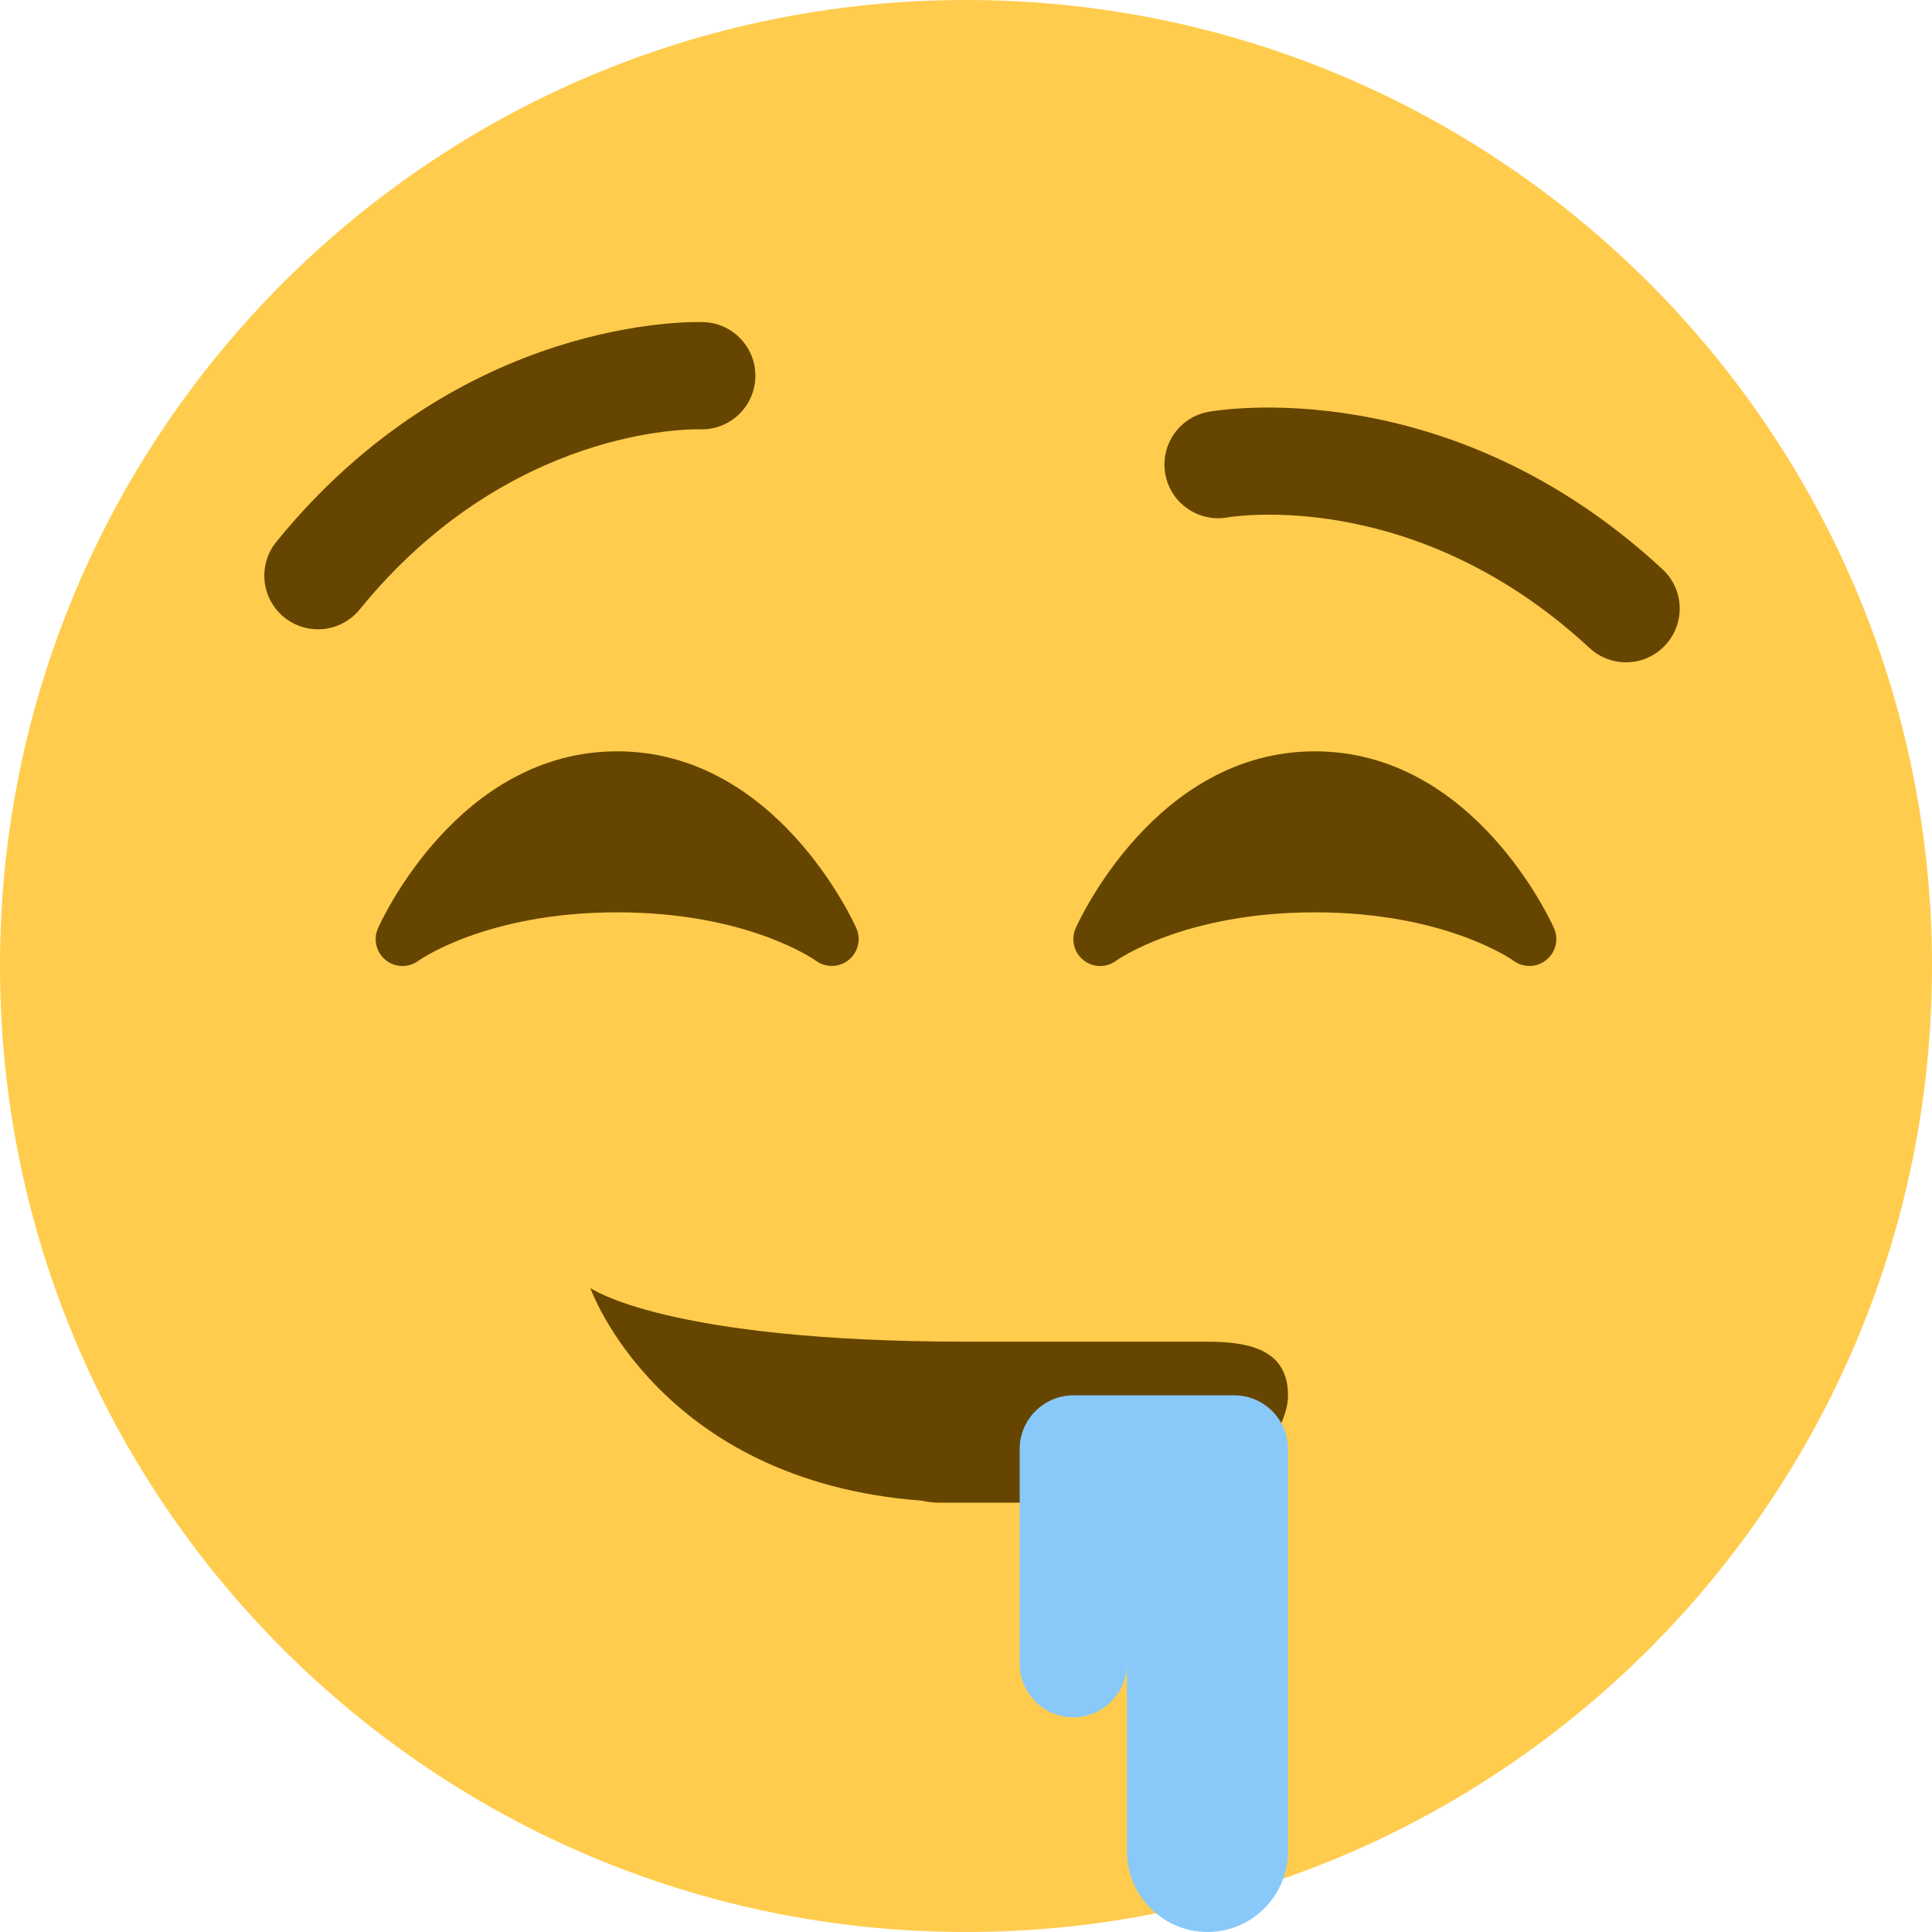
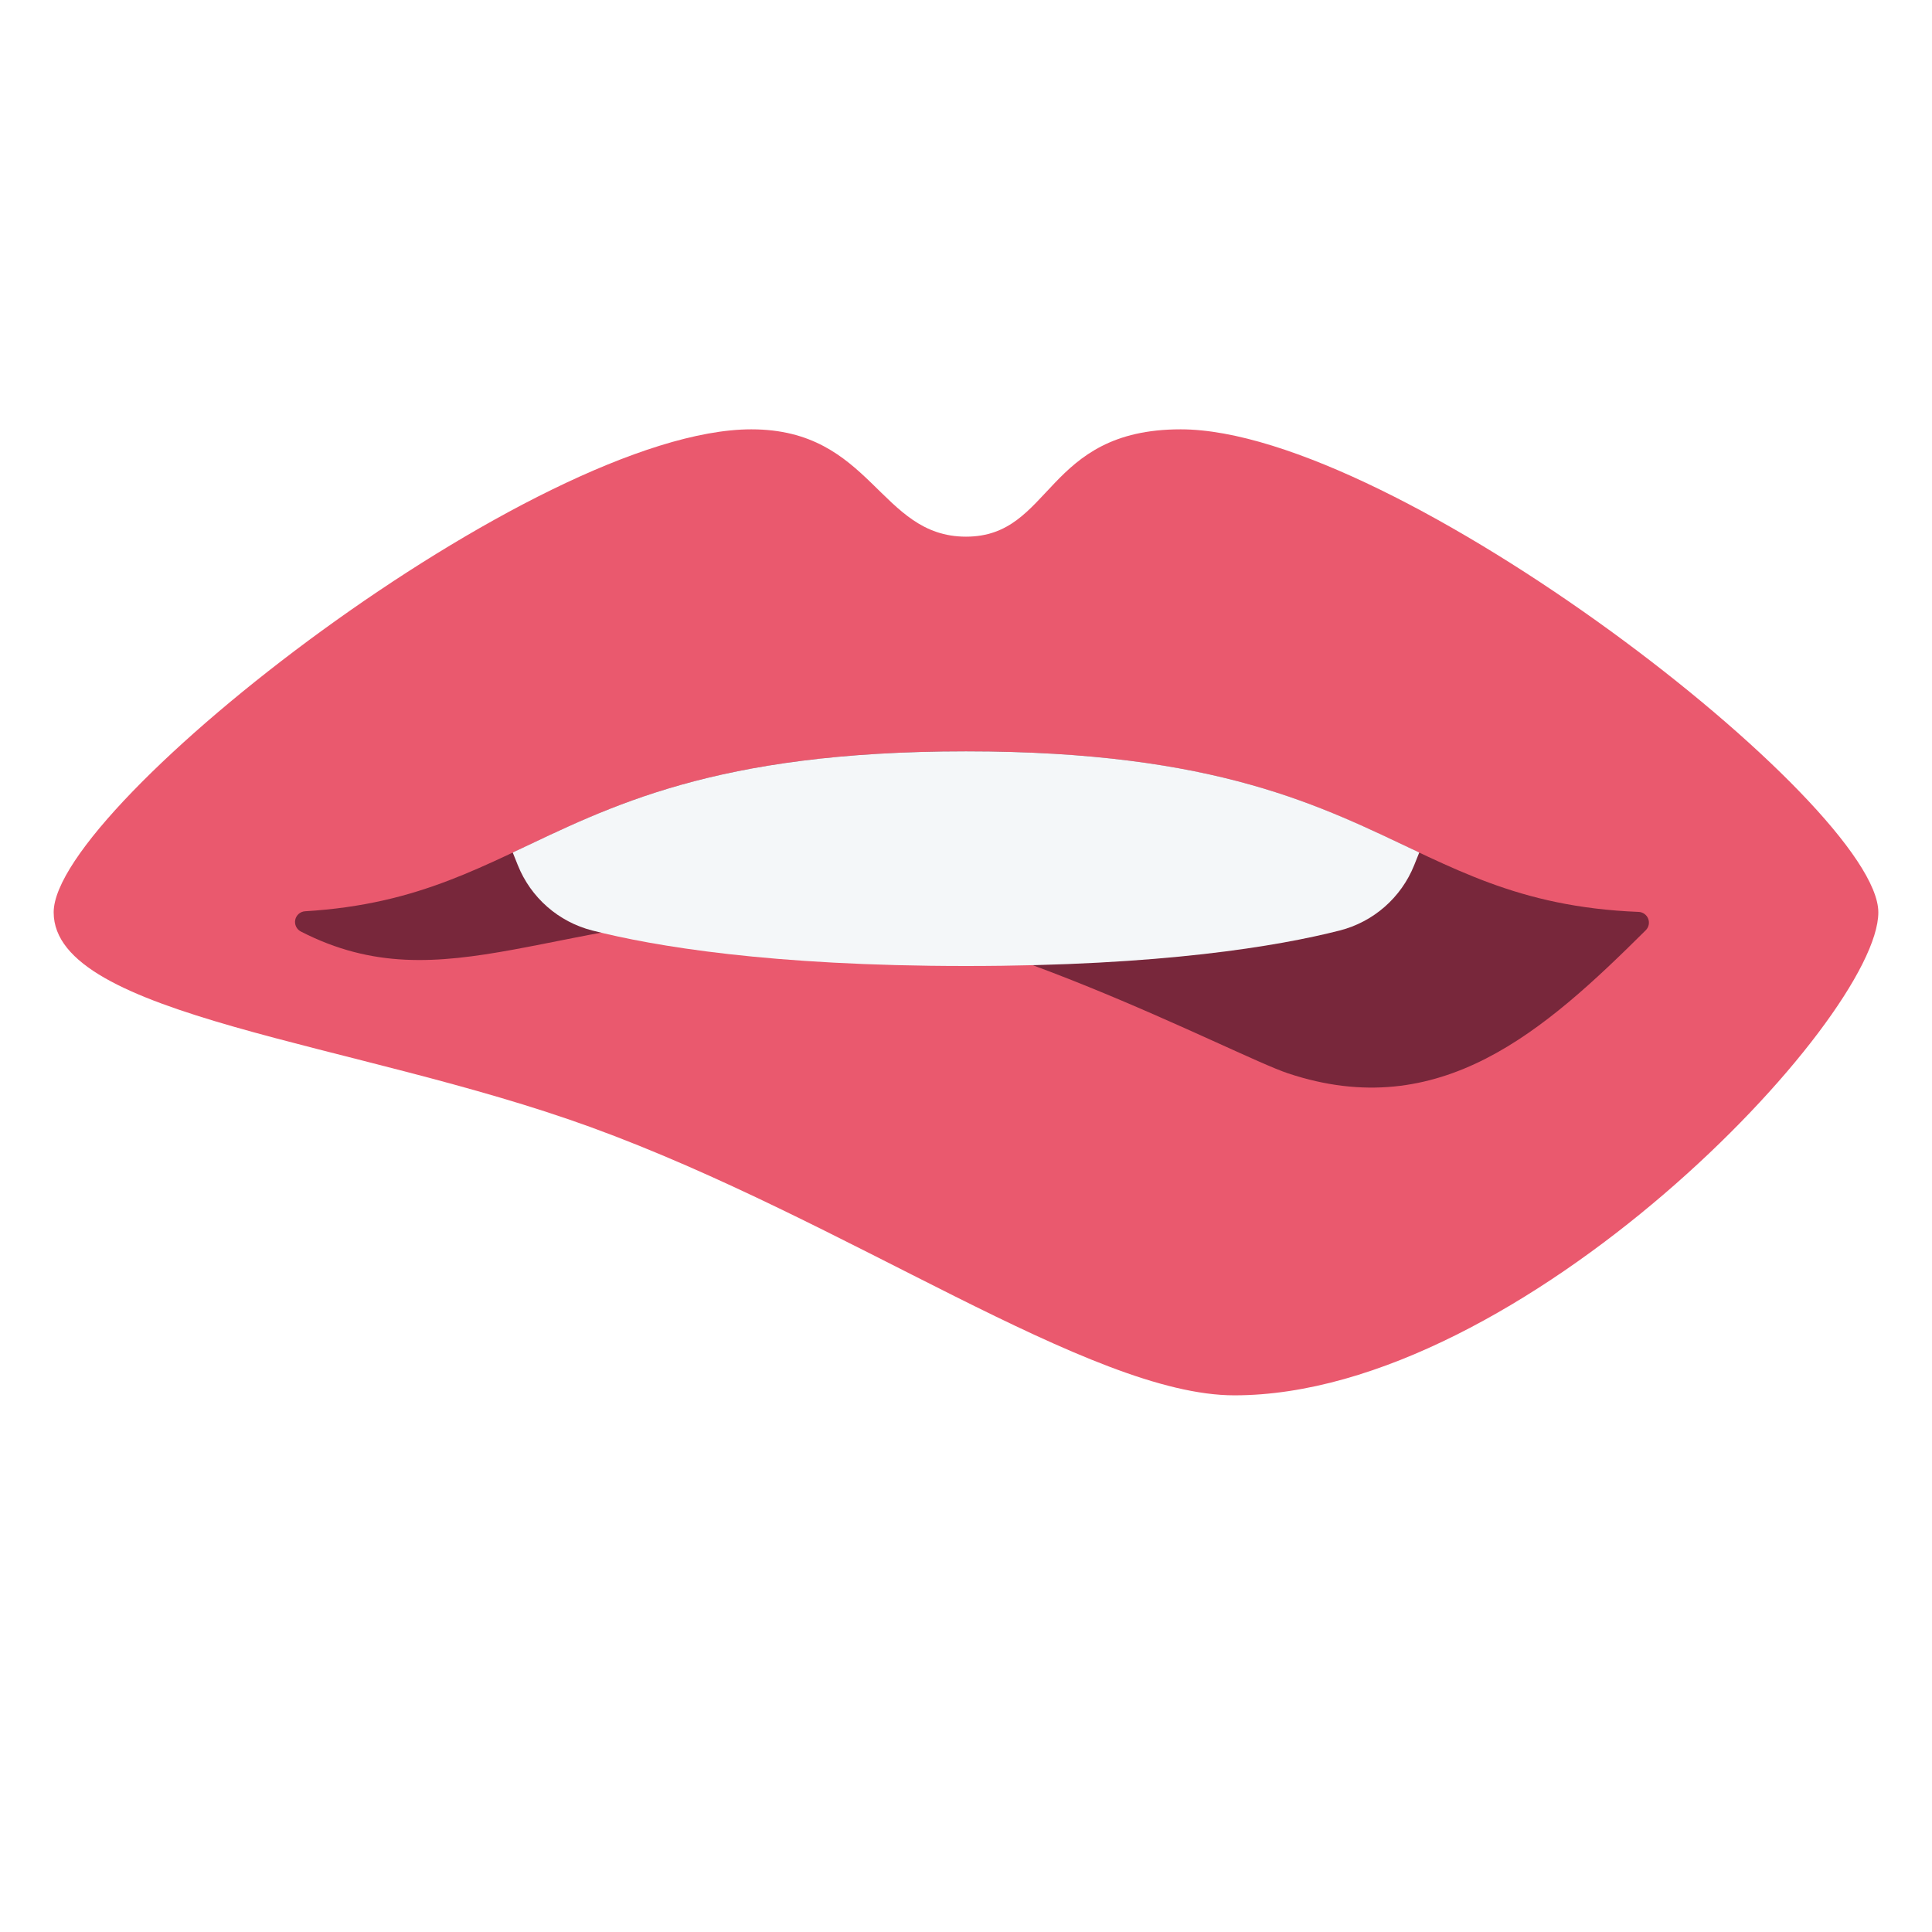
- <svg xmlns="http://www.w3.org/2000/svg" viewBox="0 0 36 36">
-   <circle fill="#FFCC4D" cx="18" cy="18" r="18" />
-   <path fill="#664500" d="M22.5 25H18c-5.6 0-7-1-7-1s1.267 3.594 6.179 3.963c.104.023.211.037.321.037H22c.825 0 2-1.175 2-2s-.675-1-1.5-1zm-6.687-7.112c-.176.143-.427.147-.61.014-.013-.01-1.261-.902-3.703-.902-2.441 0-3.69.893-3.7.9-.183.137-.435.133-.611-.009-.178-.142-.238-.386-.146-.594.06-.135 1.5-3.297 4.457-3.297 2.958 0 4.397 3.162 4.457 3.297.092.207.032.449-.144.591zm12.999 0c-.176.143-.426.148-.61.014-.012-.01-1.261-.902-3.702-.902-2.44 0-3.69.893-3.7.9-.183.137-.434.133-.611-.009-.178-.142-.238-.386-.146-.594.059-.135 1.5-3.297 4.457-3.297 2.958 0 4.398 3.162 4.457 3.297.092.207.032.449-.145.591zM13.114 6.002c.552.021.982.486.961 1.038-.022.55-.484.979-1.034.96-.156-.004-3.57-.052-6.339 3.357-.348.427-.977.494-1.407.145-.429-.348-.494-.978-.145-1.407 3.428-4.219 7.78-4.1 7.964-4.093zm9.403 1.672c.181-.033 4.473-.763 8.461 2.933.406.375.43 1.008.053 1.413-.375.407-1.007.429-1.413.054-3.228-2.992-6.608-2.456-6.75-2.432-.542.093-1.06-.27-1.155-.812-.095-.541.263-1.057.804-1.156z" />
-   <path fill="#88C9F9" d="M23 26h-3c-.55 0-1 .45-1 1v4c0 .55.45 1 1 1s1-.45 1-1v3.5c0 .825.675 1.5 1.5 1.5s1.5-.675 1.5-1.5V27c0-.55-.45-1-1-1z" />
+ <svg xmlns="http://www.w3.org/2000/svg" viewBox="0 0 36 36" xml:space="preserve">
+   <path fill="#EA596E" d="M22 8c-2.543 0-2.382 2-4 2s-1.75-2-4-2c-4 0-13 7-13 9 0 1.943 5.631 2.411 10 4 4.792 1.743 9.312 5 12 5 5.35 0 12-7 12-9s-9-9-13-9z" />
+   <path fill="#78273B" d="M18 14c-7.617 0-7.982 2.72-12.315 2.98a.2.2 0 0 0-.08.377C8.289 18.735 10.344 17 15 17c3 0 7.991 2.664 9 3 2.833.944 4.775-.787 6.667-2.667a.2.2 0 0 0-.133-.341C25.992 16.811 25.743 14 18 14z" />
+   <path fill="#F4F7F9" d="M18 14c-4.695 0-6.634 1.032-8.446 1.885l.095.237a2.036 2.036 0 0 0 1.389 1.217c1.139.29 3.31.661 6.962.661s5.823-.371 6.962-.661a2.039 2.039 0 0 0 1.389-1.217l.095-.237C24.634 15.032 22.695 14 18 14z" />
</svg>
